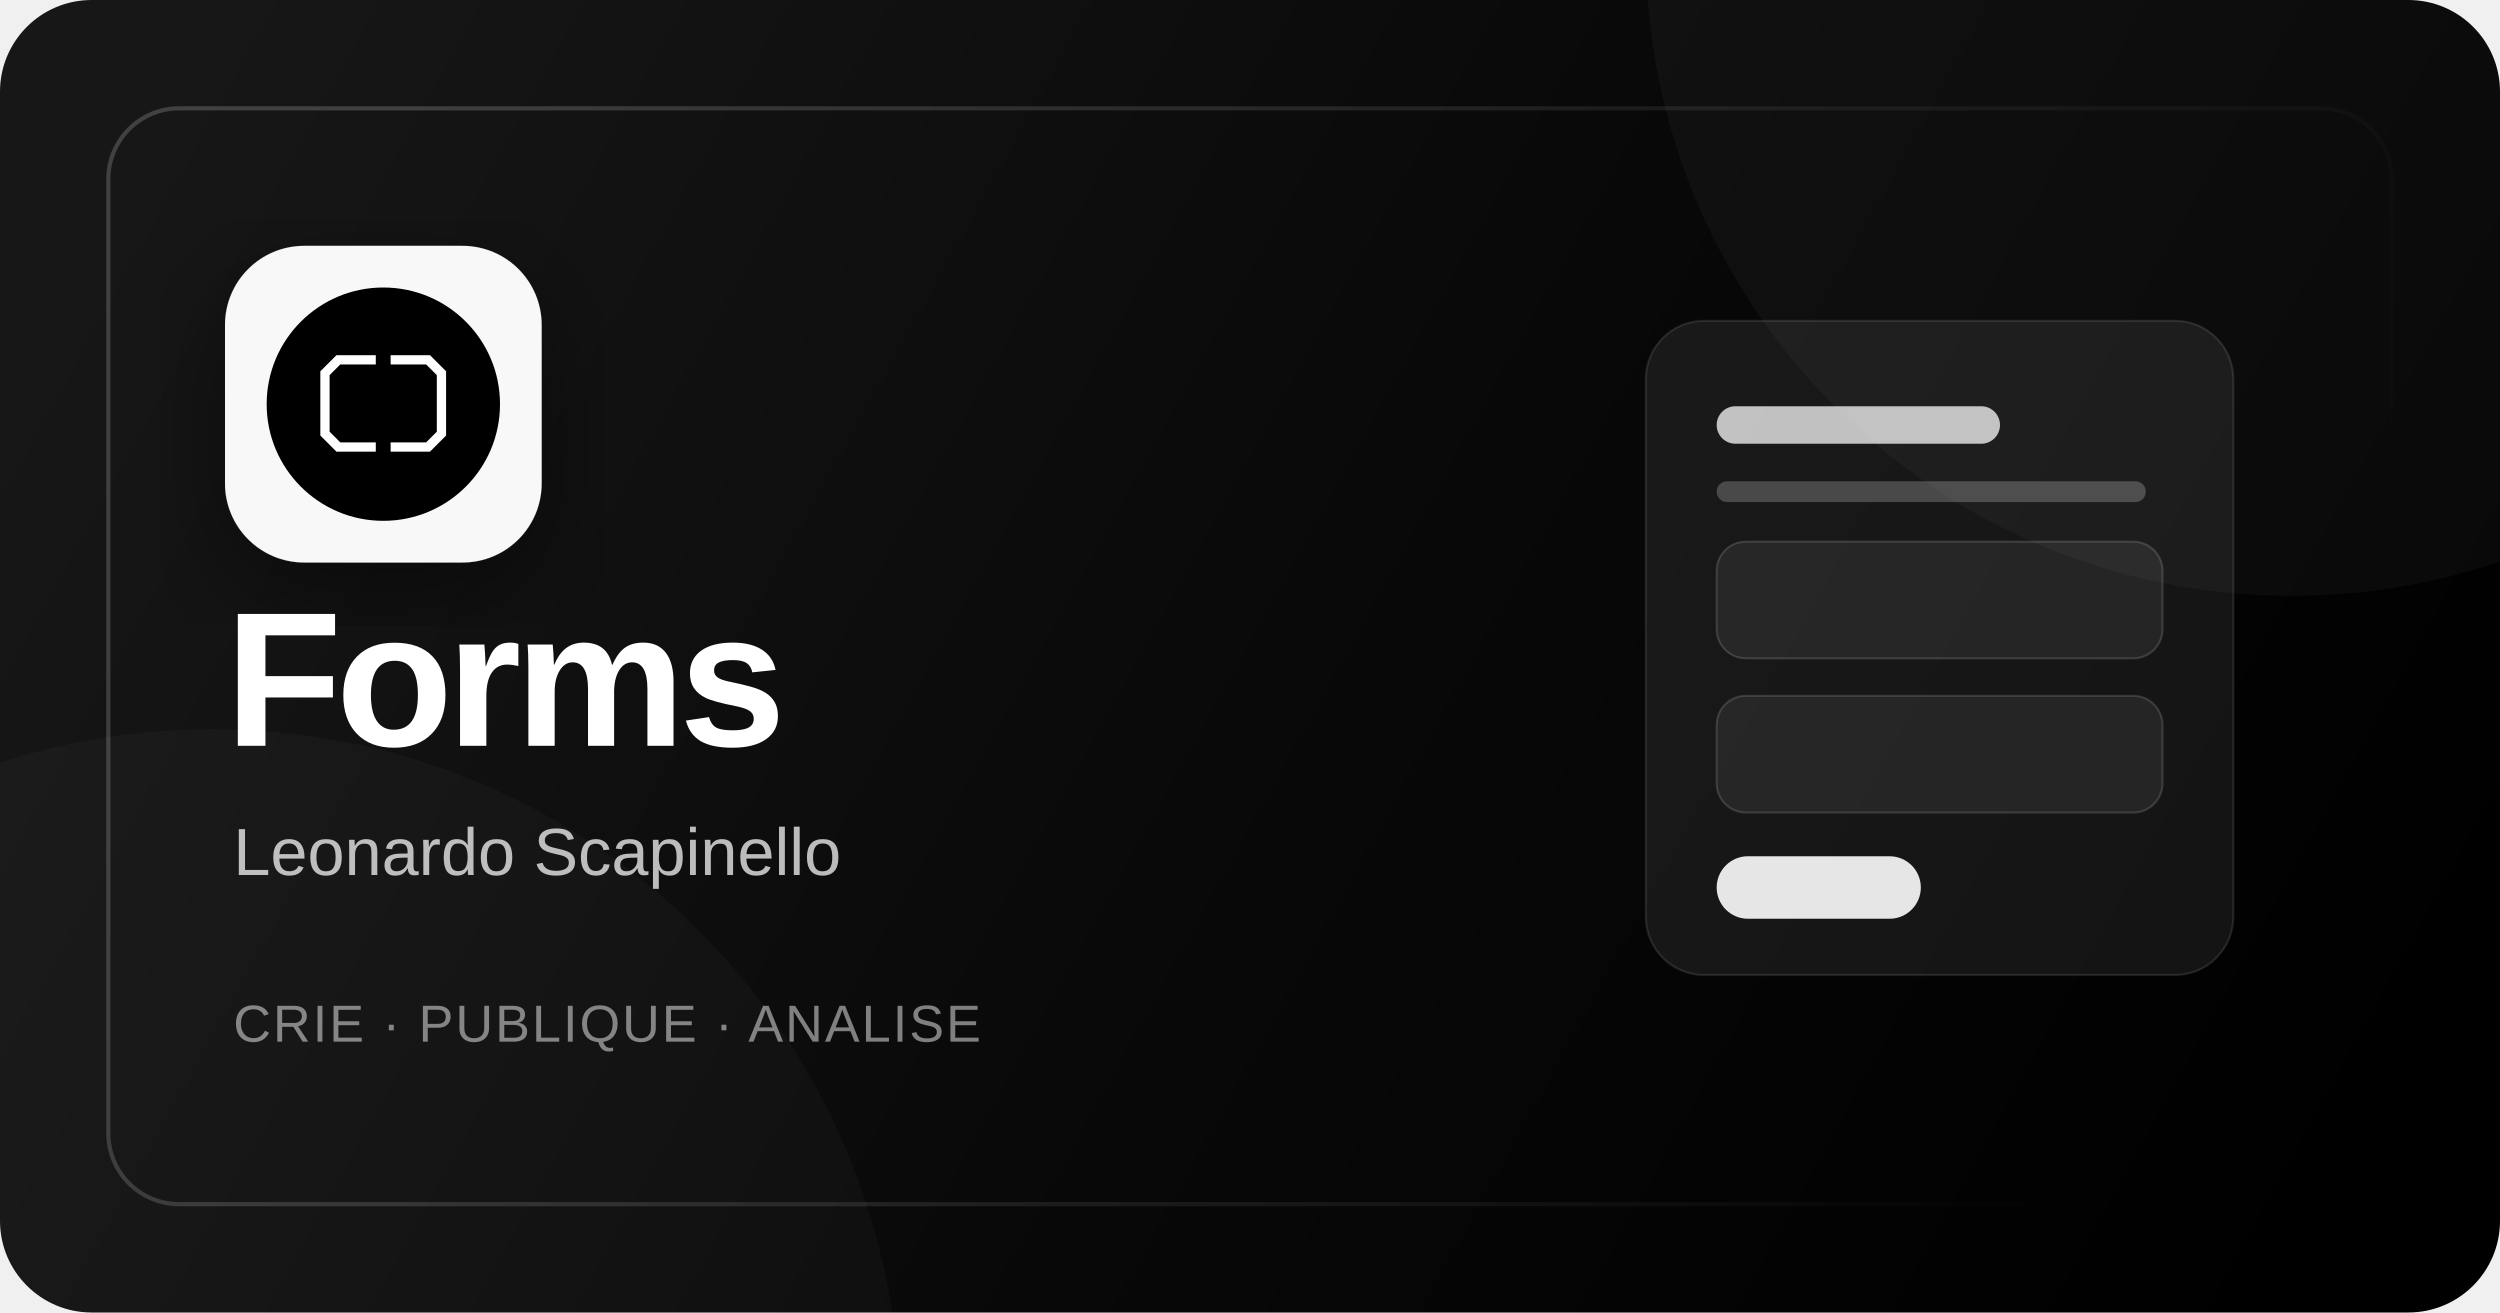
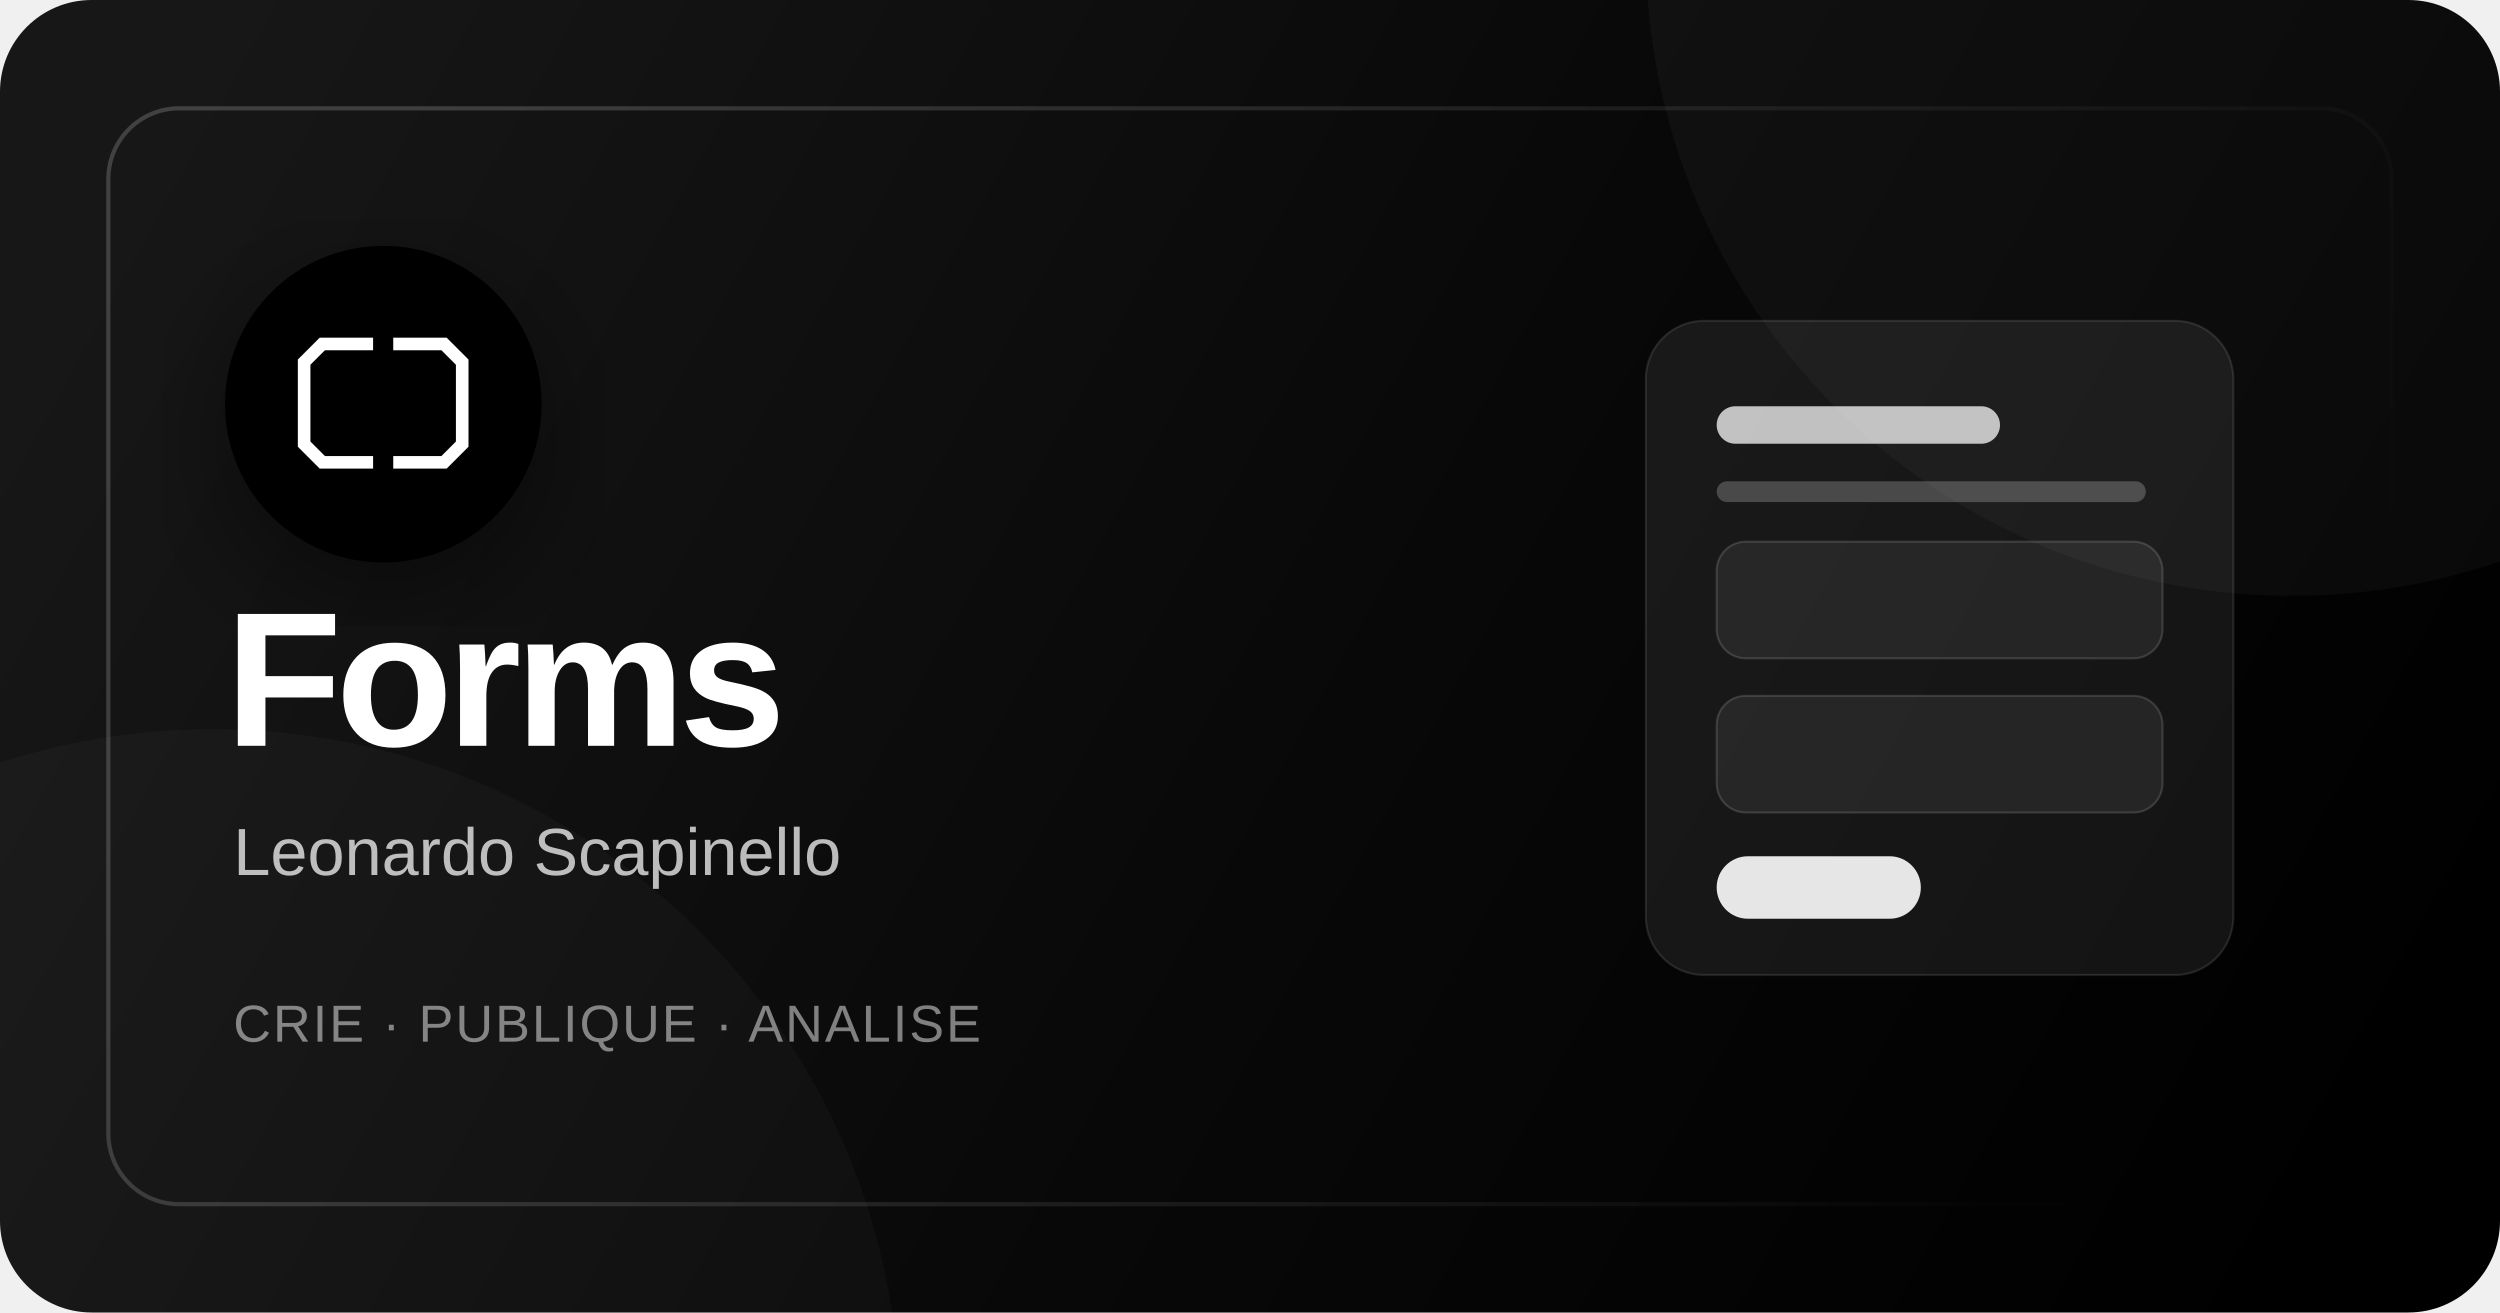
<svg xmlns="http://www.w3.org/2000/svg" width="1200" height="630" viewBox="0 0 1200 630" fill="none">
  <defs>
    <linearGradient id="background" x1="88" y1="38" x2="1110" y2="604" gradientUnits="userSpaceOnUse">
      <stop stop-color="#171717" />
      <stop offset="0.55" stop-color="#080808" />
      <stop offset="1" stop-color="#000000" />
    </linearGradient>
    <linearGradient id="accent" x1="172" y1="128" x2="1025" y2="530" gradientUnits="userSpaceOnUse">
      <stop stop-color="#FFFFFF" stop-opacity="0.18" />
      <stop offset="1" stop-color="#FFFFFF" stop-opacity="0" />
    </linearGradient>
    <filter id="shadow" x="-20%" y="-20%" width="140%" height="140%">
      <feDropShadow dx="0" dy="18" stdDeviation="28" flood-color="#000000" flood-opacity="0.45" />
    </filter>
  </defs>
  <rect width="1200" height="630" rx="44" fill="url(#background)" />
  <circle cx="1100" cy="-24" r="310" fill="#FFFFFF" fill-opacity="0.035" />
  <circle cx="102" cy="680" r="330" fill="#FFFFFF" fill-opacity="0.025" />
  <rect x="52" y="52" width="1096" height="526" rx="34" stroke="url(#accent)" stroke-width="2" />
  <g filter="url(#shadow)">
-     <rect x="108" y="118" width="152" height="152" rx="38" fill="#F8F8F8" />
-     <svg x="128" y="138" width="112" height="112" viewBox="0 0 100 100" fill="none">
+     <svg x="108" y="118" width="152" height="152" viewBox="0 0 100 100" fill="none">
      <circle cx="50" cy="50" r="50" fill="black" />
      <path d="M46.768 29V32.975H31.553L26.975 37.553V61.801L31.553 66.379H46.768V70.354H29.907L23 63.447V35.908L29.907 29H46.768Z" fill="white" />
      <path d="M53.128 70.354V66.379H68.343L72.921 61.801L72.921 37.553L68.343 32.975L53.128 32.975V29L69.989 29L76.897 35.907V63.447L69.989 70.354H53.128Z" fill="white" />
    </svg>
  </g>
  <text x="108" y="358" fill="#FFFFFF" font-family="Arial, Helvetica, sans-serif" font-size="92" font-weight="700" letter-spacing="-3">Forms</text>
  <text x="112" y="420" fill="#FFFFFF" fill-opacity="0.72" font-family="Arial, Helvetica, sans-serif" font-size="32" font-weight="400">Leonardo Scapinello</text>
  <text x="112" y="500" fill="#FFFFFF" fill-opacity="0.48" font-family="Arial, Helvetica, sans-serif" font-size="25" font-weight="400" letter-spacing="1">CRIE  ·  PUBLIQUE  ·  ANALISE</text>
  <g opacity="0.9">
    <rect x="790" y="154" width="282" height="314" rx="28" fill="#FFFFFF" fill-opacity="0.08" stroke="#FFFFFF" stroke-opacity="0.12" />
    <rect x="824" y="195" width="136" height="18" rx="9" fill="#FFFFFF" fill-opacity="0.82" />
    <rect x="824" y="231" width="206" height="10" rx="5" fill="#FFFFFF" fill-opacity="0.24" />
    <rect x="824" y="260" width="214" height="56" rx="14" fill="#FFFFFF" fill-opacity="0.08" stroke="#FFFFFF" stroke-opacity="0.16" />
    <rect x="824" y="334" width="214" height="56" rx="14" fill="#FFFFFF" fill-opacity="0.08" stroke="#FFFFFF" stroke-opacity="0.16" />
    <rect x="824" y="411" width="98" height="30" rx="15" fill="#FFFFFF" />
  </g>
</svg>
